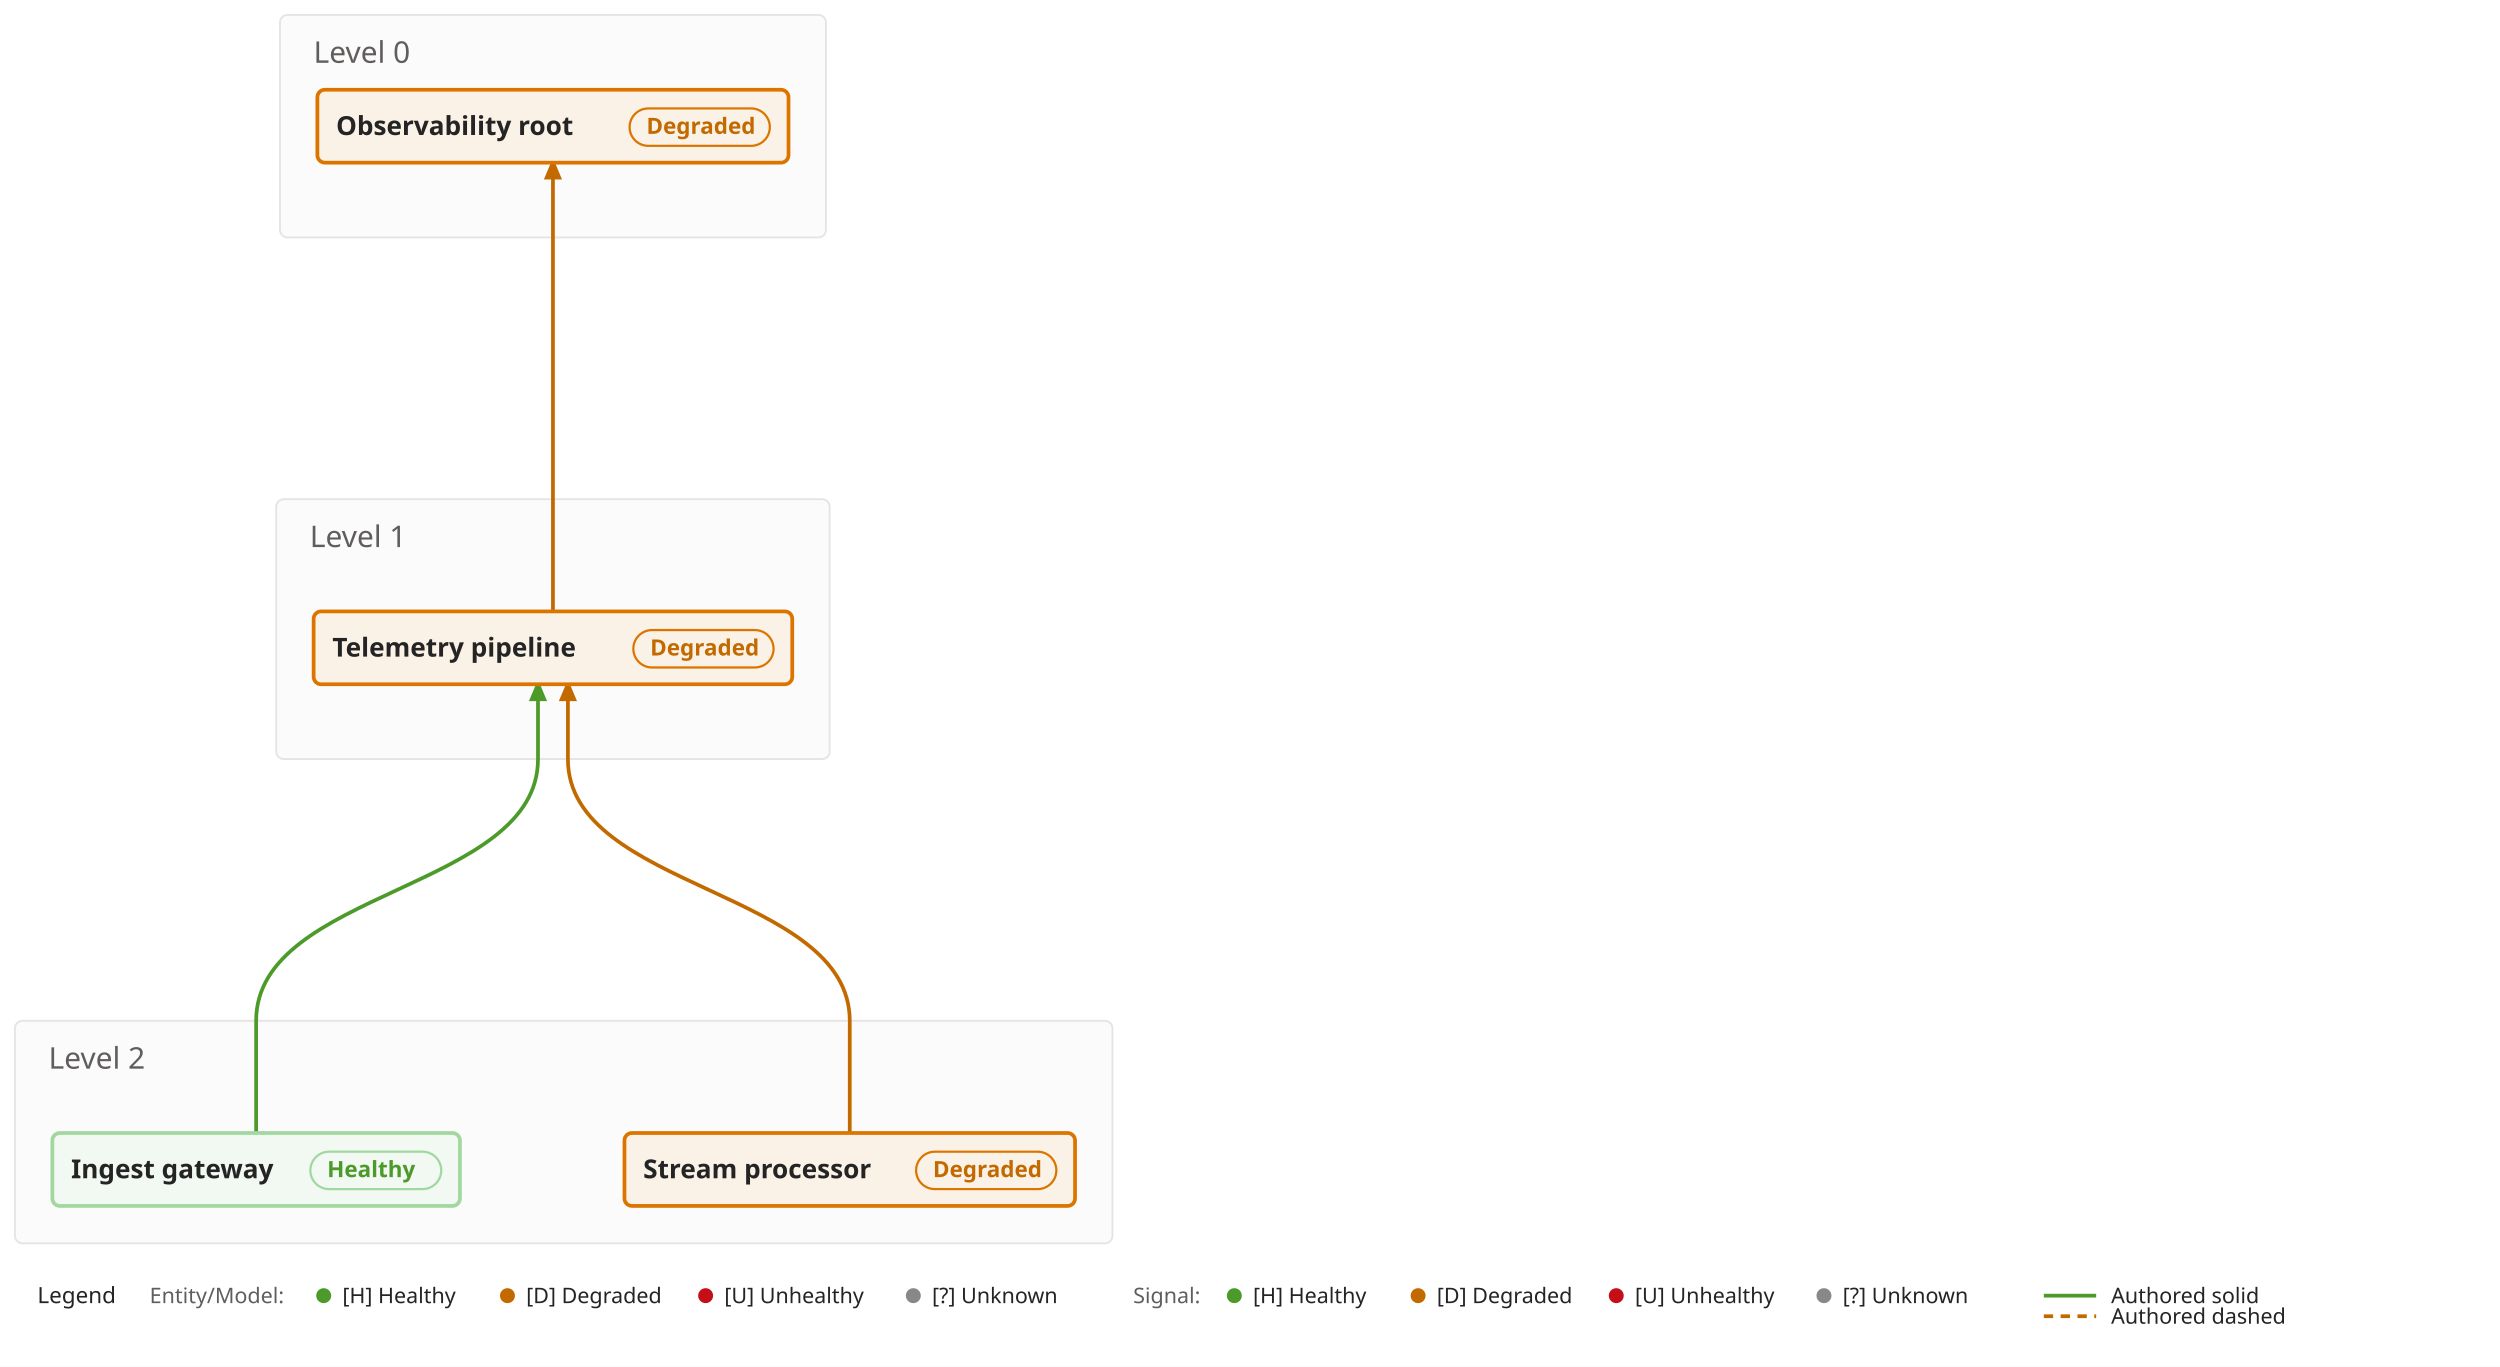
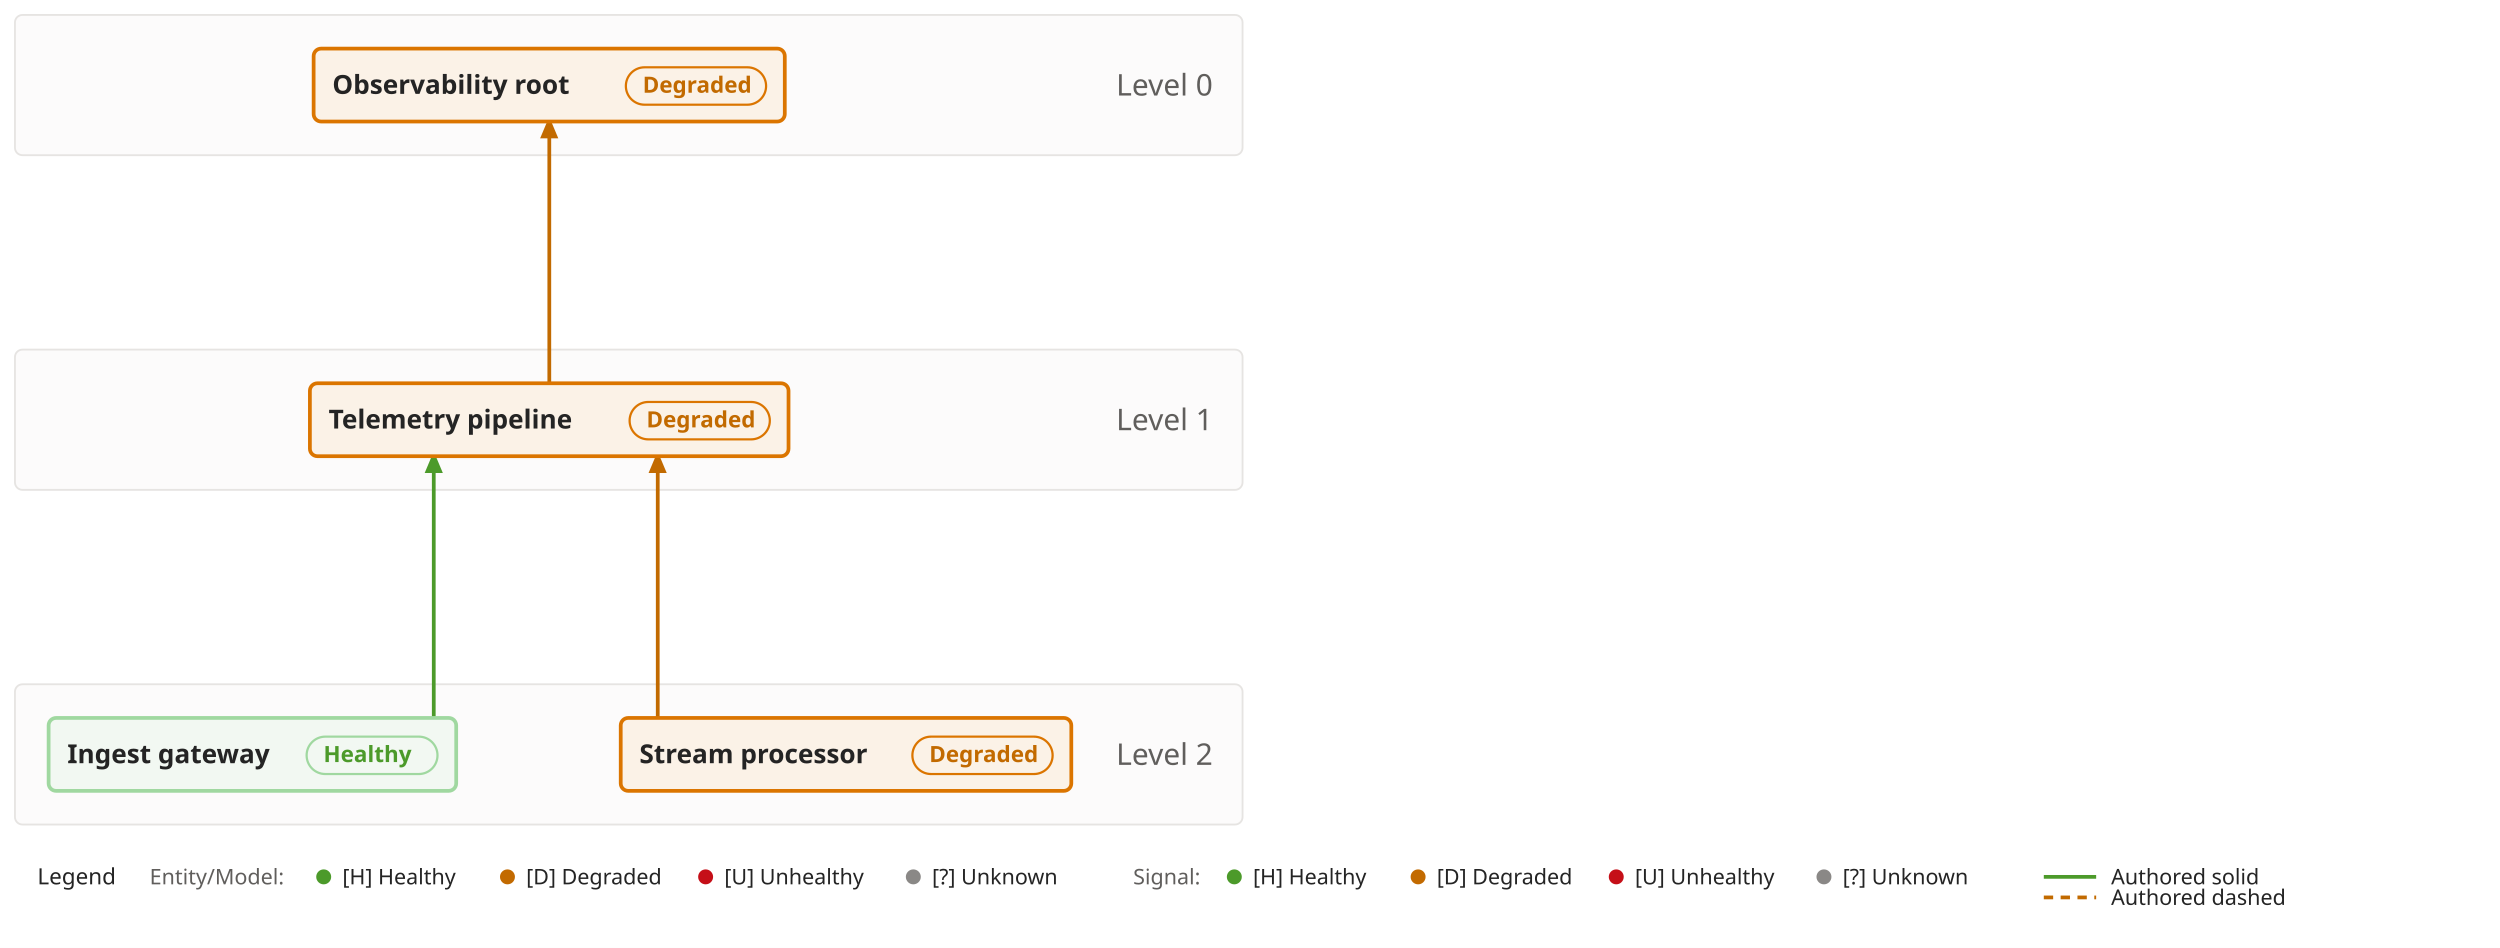
- <svg xmlns="http://www.w3.org/2000/svg" class="pele pele-flowchart ahm-root" style="font-family:Segoe UI, Arial Unicode MS, Arial, sans-serif;color:#242424;font:16px sans-serif;letter-spacing:normal;word-spacing:normal;text-transform:none;direction:ltr;" fill="#242424" aria-roledescription="flowchart" role="img" aria-labelledby="ahm-8412822216-title ahm-8412822216-desc" data-ahm-theme="portal" viewBox="0 0 1337.15 731" width="1337.15" height="731">
+ <svg xmlns="http://www.w3.org/2000/svg" class="pele pele-flowchart ahm-root" style="font-family:Segoe UI, Arial Unicode MS, Arial, sans-serif;color:#242424;font:16px sans-serif;letter-spacing:normal;word-spacing:normal;text-transform:none;direction:ltr;" fill="#242424" aria-roledescription="flowchart" role="img" aria-labelledby="ahm-8412822216-title ahm-8412822216-desc" data-ahm-theme="portal" viewBox="0 0 1337.15 507" width="1337.15" height="507">
  <rect class="ahm-bg" x="0" y="0" width="100%" height="100%" fill="#ffffff" />
-   <g class="pele-clusters">
-     <g class="pele-cluster" data-id="lane_2">
-       <rect x="149.75" y="8" width="292" height="119" fill="#faf9f8" fill-opacity="0.5" stroke="#e6e4e2" style="rx:4px;" />
-       <text class="pele-cluster-label" fill="#605e5c" x="193.55" y="33.6" text-anchor="middle">Level 0</text>
+   <g transform="translate(18,18)">
+     <g class="pele-clusters">
+       <g class="pele-cluster" data-id="lane_0">
+         <rect x="-10" y="348" width="656.59" height="75" fill="#faf9f8" fill-opacity="0.5" stroke="#e6e4e2" style="rx:4px;" />
+         <text class="pele-cluster-label" fill="#605e5c" x="579" y="391.1" text-anchor="start">Level 2</text>
+       </g>
+       <g class="pele-cluster" data-id="lane_1">
+         <rect x="-10" y="169" width="656.59" height="75" fill="#faf9f8" fill-opacity="0.5" stroke="#e6e4e2" style="rx:4px;" />
+         <text class="pele-cluster-label" fill="#605e5c" x="579" y="212.1" text-anchor="start">Level 1</text>
+       </g>
+       <g class="pele-cluster" data-id="lane_2">
+         <rect x="-10" y="-10" width="656.59" height="75" fill="#faf9f8" fill-opacity="0.5" stroke="#e6e4e2" style="rx:4px;" />
+         <text class="pele-cluster-label" fill="#605e5c" x="579" y="33.1" text-anchor="start">Level 0</text>
+       </g>
    </g>
-     <g class="pele-cluster" data-id="lane_1">
-       <rect x="147.75" y="267" width="296" height="139" fill="#faf9f8" fill-opacity="0.5" stroke="#e6e4e2" style="rx:4px;" />
-       <text class="pele-cluster-label" fill="#605e5c" x="191.55" y="292.6" text-anchor="middle">Level 1</text>
+     <g class="pele-edges" fill="none" stroke="#605e5c" stroke-linecap="round">
+       <g class="pele-edge" data-id="L_ingest_pipeline_0" style="stroke:#4c9a2a;stroke-width:2px;">
+         <path d="M214.0 366.0 L214.0 233.0" />
+         <path class="pele-marker" d="M214,226L217.36,234L210.64,234Z" fill="#4c9a2a" stroke="#4c9a2a" />
+       </g>
+       <g class="pele-edge" data-id="L_proc_pipeline_0" style="stroke:#c26a00;stroke-width:2px;">
+         <path d="M333.8 366.0 L333.8 233.0" />
+         <path class="pele-marker" d="M333.75,226L337.11,234L330.39,234Z" fill="#c26a00" stroke="#c26a00" />
+       </g>
+       <g class="pele-edge" data-id="L_pipeline_root_0" style="stroke:#c26a00;stroke-width:2px;">
+         <path d="M275.8 187.0 L275.8 54.0" />
+         <path class="pele-marker" d="M275.75,47L279.11,55L272.39,55Z" fill="#c26a00" stroke="#c26a00" />
+       </g>
    </g>
-     <g class="pele-cluster" data-id="lane_0">
-       <rect x="8" y="546" width="587" height="119" fill="#faf9f8" fill-opacity="0.5" stroke="#e6e4e2" style="rx:4px;" />
-       <text class="pele-cluster-label" fill="#605e5c" x="51.8" y="571.6" text-anchor="middle">Level 2</text>
-     </g>
-   </g>
-   <g class="pele-edges" fill="none" stroke="#605e5c" stroke-linecap="round">
-     <g class="pele-edge" data-id="L_ingest_pipeline_0" style="stroke:#4c9a2a;stroke-width:2px;">
-       <path d="M137,606L137,546C137,476 287.75,476 287.75,406L287.75,373" />
-       <path class="pele-marker" d="M287.75,366L291.11,374L284.39,374Z" fill="#4c9a2a" stroke="#4c9a2a" />
-     </g>
-     <g class="pele-edge" data-id="L_proc_pipeline_0" style="stroke:#c26a00;stroke-width:2px;">
-       <path d="M454.5,606L454.5,546C454.5,476 303.75,476 303.75,406L303.75,373" />
-       <path class="pele-marker" d="M303.75,366L307.11,374L300.39,374Z" fill="#c26a00" stroke="#c26a00" />
-     </g>
-     <g class="pele-edge" data-id="L_pipeline_root_0" style="stroke:#c26a00;stroke-width:2px;">
-       <path d="M295.75,327L295.75,94" />
-       <path class="pele-marker" d="M295.75,87L299.11,95L292.39,95Z" fill="#c26a00" stroke="#c26a00" />
-     </g>
-   </g>
-   <g class="pele-nodes">
-     <g class="pele-node pele-shape-rect ahm_healthy ahm_card state-healthy" data-id="ingest" transform="translate(137,625.5)">
-       <rect x="-109" y="-19.5" width="218" height="39" fill="#ffffff" stroke="#e6e4e2" style="rx:4px;fill:#f2f8f2;stroke:#a0d8a0;stroke-width:2px;" />
-       <g class="ahm-node-content">
-         <defs class="ahm-node-clips" />
-         <g class="ahm-entity-header entity-state-healthy">
-           <text class="ahm-entity-title" x="-99" y="4.7" font-size="14" fill="#242424" text-anchor="start" font-weight="700">
-             <tspan x="-99" y="4.7">Ingest gateway</tspan>
-           </text>
-           <rect class="ahm-entity-status-badge entity-state-healthy" x="29" y="-9.5" width="70" height="20" rx="10" ry="10" fill="#f2f8f2" stroke="#a0d8a0" stroke-width="1.2" />
-           <text class="ahm-entity-status-text entity-state-healthy" x="38" y="4.1" font-size="12" font-weight="600" fill="#4c9a2a" text-anchor="start">Healthy</text>
+     <g class="pele-nodes">
+       <g class="pele-node pele-shape-rect ahm_healthy ahm_card state-healthy" data-id="ingest" transform="translate(117,385.5)">
+         <rect x="-109" y="-19.5" width="218" height="39" fill="#ffffff" stroke="#e6e4e2" style="rx:4px;fill:#f2f8f2;stroke:#a0d8a0;stroke-width:2px;" />
+         <g class="ahm-node-content">
+           <defs class="ahm-node-clips" />
+           <g class="ahm-entity-header entity-state-healthy">
+             <text class="ahm-entity-title" x="-99" y="4.7" font-size="14" fill="#242424" text-anchor="start" font-weight="700">
+               <tspan x="-99" y="4.7">Ingest gateway</tspan>
+             </text>
+             <rect class="ahm-entity-status-badge entity-state-healthy" x="29" y="-9.5" width="70" height="20" rx="10" ry="10" fill="#f2f8f2" stroke="#a0d8a0" stroke-width="1.2" />
+             <text class="ahm-entity-status-text entity-state-healthy" x="38" y="4.1" font-size="12" font-weight="600" fill="#4c9a2a" text-anchor="start">Healthy</text>
+           </g>
        </g>
      </g>
-     </g>
-     <g class="pele-node pele-shape-rect ahm_degraded ahm_card state-degraded" data-id="proc" transform="translate(454.5,625.5)">
-       <rect x="-120.5" y="-19.5" width="241" height="39" fill="#ffffff" stroke="#e6e4e2" style="rx:4px;fill:#fbf2e7;stroke:#db7500;stroke-width:2px;" />
-       <g class="ahm-node-content">
-         <defs class="ahm-node-clips" />
-         <g class="ahm-entity-header entity-state-degraded">
-           <text class="ahm-entity-title" x="-110.5" y="4.7" font-size="14" fill="#242424" text-anchor="start" font-weight="700">
-             <tspan x="-110.5" y="4.7">Stream processor</tspan>
-           </text>
-           <rect class="ahm-entity-status-badge entity-state-degraded" x="35.5" y="-9.5" width="75" height="20" rx="10" ry="10" fill="#fbf2e7" stroke="#db7500" stroke-width="1.2" />
-           <text class="ahm-entity-status-text entity-state-degraded" x="44.5" y="4.1" font-size="12" font-weight="600" fill="#c26a00" text-anchor="start">Degraded</text>
+       <g class="pele-node pele-shape-rect ahm_degraded ahm_card state-degraded" data-id="proc" transform="translate(434.5,385.5)">
+         <rect x="-120.5" y="-19.5" width="241" height="39" fill="#ffffff" stroke="#e6e4e2" style="rx:4px;fill:#fbf2e7;stroke:#db7500;stroke-width:2px;" />
+         <g class="ahm-node-content">
+           <defs class="ahm-node-clips" />
+           <g class="ahm-entity-header entity-state-degraded">
+             <text class="ahm-entity-title" x="-110.5" y="4.7" font-size="14" fill="#242424" text-anchor="start" font-weight="700">
+               <tspan x="-110.5" y="4.7">Stream processor</tspan>
+             </text>
+             <rect class="ahm-entity-status-badge entity-state-degraded" x="35.5" y="-9.5" width="75" height="20" rx="10" ry="10" fill="#fbf2e7" stroke="#db7500" stroke-width="1.2" />
+             <text class="ahm-entity-status-text entity-state-degraded" x="44.5" y="4.1" font-size="12" font-weight="600" fill="#c26a00" text-anchor="start">Degraded</text>
+           </g>
        </g>
      </g>
-     </g>
-     <g class="pele-node pele-shape-rect ahm_degraded ahm_card state-degraded" data-id="pipeline" transform="translate(295.75,346.5)">
-       <rect x="-128" y="-19.5" width="256" height="39" fill="#ffffff" stroke="#e6e4e2" style="rx:4px;fill:#fbf2e7;stroke:#db7500;stroke-width:2px;" />
-       <g class="ahm-node-content">
-         <defs class="ahm-node-clips" />
-         <g class="ahm-entity-header entity-state-degraded">
-           <text class="ahm-entity-title" x="-118" y="4.7" font-size="14" fill="#242424" text-anchor="start" font-weight="700">
-             <tspan x="-118" y="4.7">Telemetry pipeline</tspan>
-           </text>
-           <rect class="ahm-entity-status-badge entity-state-degraded" x="43" y="-9.5" width="75" height="20" rx="10" ry="10" fill="#fbf2e7" stroke="#db7500" stroke-width="1.2" />
-           <text class="ahm-entity-status-text entity-state-degraded" x="52" y="4.1" font-size="12" font-weight="600" fill="#c26a00" text-anchor="start">Degraded</text>
+       <g class="pele-node pele-shape-rect ahm_degraded ahm_card state-degraded" data-id="pipeline" transform="translate(275.75,206.5)">
+         <rect x="-128" y="-19.5" width="256" height="39" fill="#ffffff" stroke="#e6e4e2" style="rx:4px;fill:#fbf2e7;stroke:#db7500;stroke-width:2px;" />
+         <g class="ahm-node-content">
+           <defs class="ahm-node-clips" />
+           <g class="ahm-entity-header entity-state-degraded">
+             <text class="ahm-entity-title" x="-118" y="4.7" font-size="14" fill="#242424" text-anchor="start" font-weight="700">
+               <tspan x="-118" y="4.7">Telemetry pipeline</tspan>
+             </text>
+             <rect class="ahm-entity-status-badge entity-state-degraded" x="43" y="-9.5" width="75" height="20" rx="10" ry="10" fill="#fbf2e7" stroke="#db7500" stroke-width="1.2" />
+             <text class="ahm-entity-status-text entity-state-degraded" x="52" y="4.1" font-size="12" font-weight="600" fill="#c26a00" text-anchor="start">Degraded</text>
+           </g>
        </g>
      </g>
-     </g>
-     <g class="pele-node pele-shape-rect ahm_degraded ahm_card state-degraded" data-id="root" transform="translate(295.75,67.5)">
-       <rect x="-126" y="-19.5" width="252" height="39" fill="#ffffff" stroke="#e6e4e2" style="rx:4px;fill:#fbf2e7;stroke:#db7500;stroke-width:2px;" />
-       <g class="ahm-node-content">
-         <defs class="ahm-node-clips" />
-         <g class="ahm-entity-header entity-state-degraded">
-           <text class="ahm-entity-title" x="-116" y="4.7" font-size="14" fill="#242424" text-anchor="start" font-weight="700">
-             <tspan x="-116" y="4.7">Observability root</tspan>
-           </text>
-           <rect class="ahm-entity-status-badge entity-state-degraded" x="41" y="-9.5" width="75" height="20" rx="10" ry="10" fill="#fbf2e7" stroke="#db7500" stroke-width="1.2" />
-           <text class="ahm-entity-status-text entity-state-degraded" x="50" y="4.1" font-size="12" font-weight="600" fill="#c26a00" text-anchor="start">Degraded</text>
+       <g class="pele-node pele-shape-rect ahm_degraded ahm_card state-degraded" data-id="root" transform="translate(275.75,27.5)">
+         <rect x="-126" y="-19.5" width="252" height="39" fill="#ffffff" stroke="#e6e4e2" style="rx:4px;fill:#fbf2e7;stroke:#db7500;stroke-width:2px;" />
+         <g class="ahm-node-content">
+           <defs class="ahm-node-clips" />
+           <g class="ahm-entity-header entity-state-degraded">
+             <text class="ahm-entity-title" x="-116" y="4.7" font-size="14" fill="#242424" text-anchor="start" font-weight="700">
+               <tspan x="-116" y="4.7">Observability root</tspan>
+             </text>
+             <rect class="ahm-entity-status-badge entity-state-degraded" x="41" y="-9.5" width="75" height="20" rx="10" ry="10" fill="#fbf2e7" stroke="#db7500" stroke-width="1.2" />
+             <text class="ahm-entity-status-text entity-state-degraded" x="50" y="4.1" font-size="12" font-weight="600" fill="#c26a00" text-anchor="start">Degraded</text>
+           </g>
        </g>
      </g>
    </g>
  </g>
  <g class="ahm-legend" transform="translate(0,0)">
-     <text x="20" y="697" font-size="12" fill="#242424">Legend</text>
-     <text x="80.04" y="697" font-size="11.5" fill="#605e5c">Entity/Model:</text>
-     <g transform="translate(173.13,693)">
+     <text x="20" y="473" font-size="12" fill="#242424">Legend</text>
+     <text x="80.04" y="473" font-size="11.5" fill="#605e5c">Entity/Model:</text>
+     <g transform="translate(173.13,469)">
      <circle cx="0" cy="0" r="4" fill="#4c9a2a" />
      <text x="10" y="4" font-size="11.5" fill="#242424">[H] Healthy</text>
    </g>
-     <g transform="translate(271.42,693)">
+     <g transform="translate(271.42,469)">
      <circle cx="0" cy="0" r="4" fill="#c26a00" />
      <text x="10" y="4" font-size="11.5" fill="#242424">[D] Degraded</text>
    </g>
-     <g transform="translate(377.41,693)">
+     <g transform="translate(377.41,469)">
      <circle cx="0" cy="0" r="4" fill="#c50f18" />
      <text x="10" y="4" font-size="11.5" fill="#242424">[U] Unhealthy</text>
    </g>
-     <g transform="translate(488.5,693)">
+     <g transform="translate(488.5,469)">
      <circle cx="0" cy="0" r="4" fill="#8a8886" />
      <text x="10" y="4" font-size="11.5" fill="#242424">[?] Unknown</text>
    </g>
-     <text x="606.08" y="697" font-size="11.5" fill="#605e5c">Signal:</text>
-     <g transform="translate(660.19,693)">
+     <text x="606.08" y="473" font-size="11.5" fill="#605e5c">Signal:</text>
+     <g transform="translate(660.19,469)">
      <circle cx="0" cy="0" r="4" fill="#4c9a2a" />
      <text x="10" y="4" font-size="11.5" fill="#242424">[H] Healthy</text>
    </g>
-     <g transform="translate(758.49,693)">
+     <g transform="translate(758.49,469)">
      <circle cx="0" cy="0" r="4" fill="#c26a00" />
      <text x="10" y="4" font-size="11.5" fill="#242424">[D] Degraded</text>
    </g>
-     <g transform="translate(864.47,693)">
+     <g transform="translate(864.47,469)">
      <circle cx="0" cy="0" r="4" fill="#c50f18" />
      <text x="10" y="4" font-size="11.5" fill="#242424">[U] Unhealthy</text>
    </g>
-     <g transform="translate(975.56,693)">
+     <g transform="translate(975.56,469)">
      <circle cx="0" cy="0" r="4" fill="#8a8886" />
      <text x="10" y="4" font-size="11.5" fill="#242424">[?] Unknown</text>
    </g>
-     <g transform="translate(1093.15,693)">
+     <g transform="translate(1093.15,469)">
      <line x1="0" y1="0" x2="28" y2="0" stroke="#4c9a2a" stroke-width="2" />
      <text x="36" y="4" font-size="11.5" fill="#242424">Authored solid</text>
    </g>
-     <g transform="translate(1093.15,704)">
+     <g transform="translate(1093.15,480)">
      <line x1="0" y1="0" x2="28" y2="0" stroke="#c26a00" stroke-width="2" stroke-dasharray="5 4" />
      <text x="36" y="4" font-size="11.5" fill="#242424">Authored dashed</text>
    </g>
  </g>
</svg>
